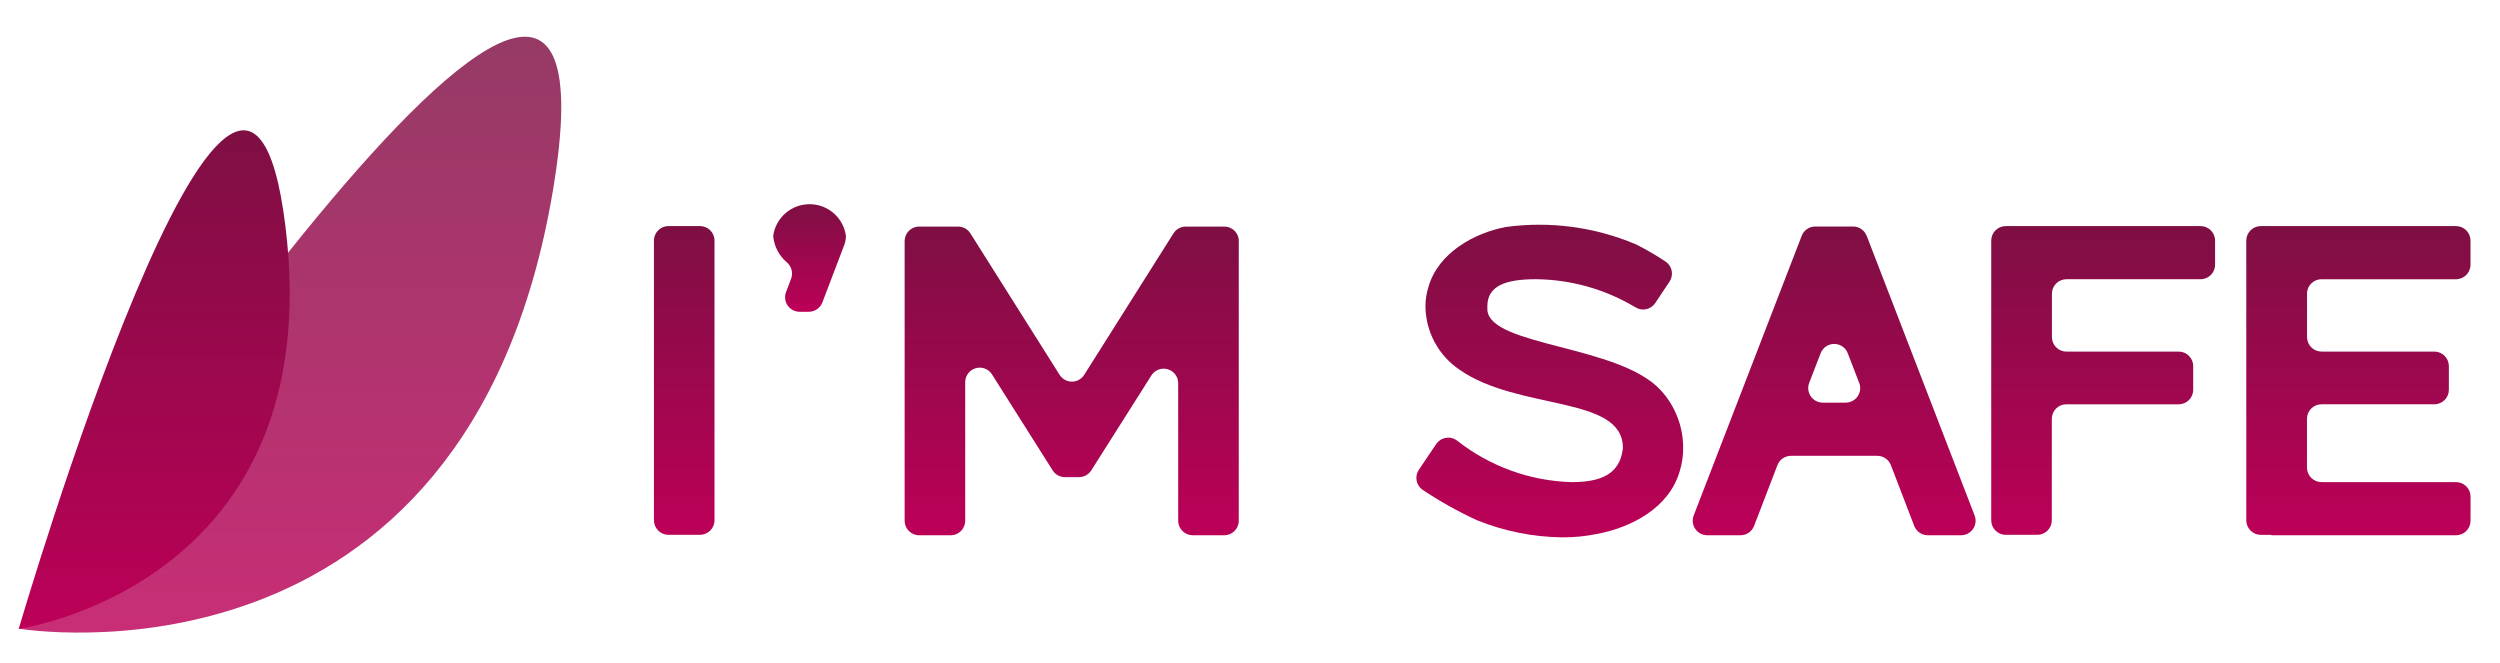
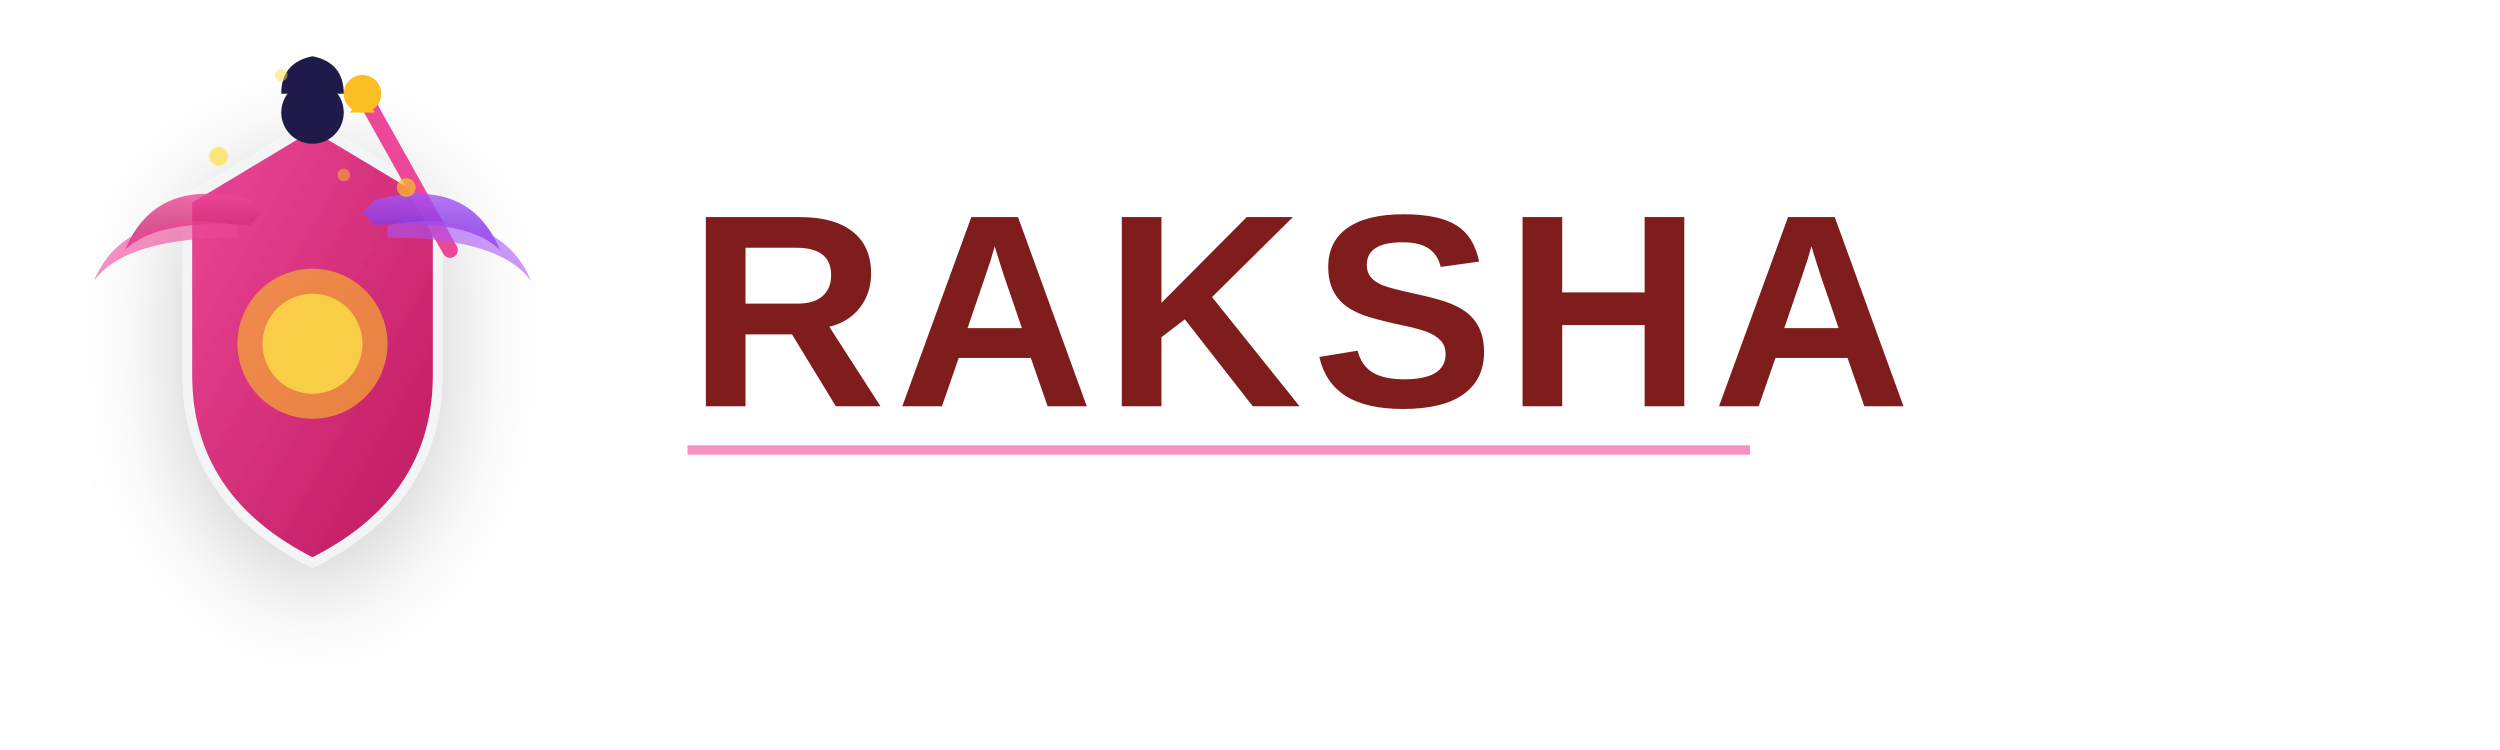
- <svg xmlns="http://www.w3.org/2000/svg" width="134.737" height="35.716" viewBox="0 0 134.737 35.716">
+ <svg xmlns="http://www.w3.org/2000/svg" viewBox="0 0 400 120" width="200" height="60">
  <defs>
-     <linearGradient id="linear-gradient" x1="0.5" x2="0.5" y2="1" gradientUnits="objectBoundingBox">
-       <stop offset="0" stop-color="#7e0f43" />
-       <stop offset="1" stop-color="#bc0058" />
+     <linearGradient id="pinkGradient" x1="0%" y1="0%" x2="0%" y2="100%">
+       <stop offset="0%" style="stop-color:#ec4899;stop-opacity:1" />
+       <stop offset="100%" style="stop-color:#be185d;stop-opacity:1" />
    </linearGradient>
-     <clipPath id="clip-path">
-       <rect id="Rectangle_22973" data-name="Rectangle 22973" width="134.737" height="35.716" transform="translate(5 5)" fill="url(#linear-gradient)" />
-     </clipPath>
-     <clipPath id="clip-path-2">
-       <rect id="Rectangle_22972" data-name="Rectangle 22972" width="178.678" height="67.465" fill="url(#linear-gradient)" />
-     </clipPath>
-     <clipPath id="clip-path-3">
-       <rect id="Rectangle_22971" data-name="Rectangle 22971" width="29.235" height="32.117" fill="url(#linear-gradient)" />
-     </clipPath>
+     <linearGradient id="purpleGradient" x1="0%" y1="0%" x2="0%" y2="100%">
+       <stop offset="0%" style="stop-color:#a855f7;stop-opacity:1" />
+       <stop offset="100%" style="stop-color:#6d28d9;stop-opacity:1" />
+     </linearGradient>
+     <linearGradient id="shieldGradient" x1="0%" y1="0%" x2="100%" y2="100%">
+       <stop offset="0%" style="stop-color:#ec4899;stop-opacity:1" />
+       <stop offset="100%" style="stop-color:#be185d;stop-opacity:1" />
+     </linearGradient>
  </defs>
-   <g id="Group_78244" data-name="Group 78244" transform="translate(-5 -5)">
-     <g id="Group_67255" data-name="Group 67255" transform="translate(0 0)" clip-path="url(#clip-path)">
-       <g id="Group_67254" data-name="Group 67254" transform="translate(-37.583 -4.429)">
-         <g id="Group_67253" data-name="Group 67253" clip-path="url(#clip-path-2)">
-           <g id="Group_67252" data-name="Group 67252" transform="translate(43.593 11.41)" opacity="0.82">
-             <g id="Group_67251" data-name="Group 67251" transform="translate(0 0)">
-               <g id="Group_67250" data-name="Group 67250" clip-path="url(#clip-path-3)">
-                 <path id="Path_154256" data-name="Path 154256" d="M0,31.9s24.177,4.1,28.8-23.674S0,31.9,0,31.9" transform="translate(0 0)" fill="url(#linear-gradient)" />
-               </g>
-             </g>
-           </g>
-           <path id="Path_154257" data-name="Path 154257" d="M0,38.239S16.744,35.9,14.375,16.555,0,38.239,0,38.239" transform="translate(43.593 5.081)" fill="url(#linear-gradient)" />
-           <path id="Path_154258" data-name="Path 154258" d="M83.582,44.747V29.673a.783.783,0,0,1,.782-.783h1.7a.783.783,0,0,1,.782.783V44.747a.782.782,0,0,1-.782.782h-1.7a.782.782,0,0,1-.782-.782" transform="translate(-5.755 -7.277)" fill="url(#linear-gradient)" />
-           <path id="Path_154259" data-name="Path 154259" d="M94.407,29.345a1.615,1.615,0,0,1-.135.587l-1.139,2.99a.782.782,0,0,1-.731.5h-.494a.782.782,0,0,1-.732-1.059l.275-.728a.792.792,0,0,0-.223-.869,2.115,2.115,0,0,1-.745-1.426,1.979,1.979,0,0,1,3.923,0" transform="translate(-6.23 -7.19)" fill="url(#linear-gradient)" />
-           <path id="Path_154260" data-name="Path 154260" d="M116.1,29.7V44.772a.782.782,0,0,1-.782.782h-1.7a.782.782,0,0,1-.783-.782V37.358a.782.782,0,0,0-1.441-.421c-.9,1.423-2.037,3.213-3.242,5.119a.784.784,0,0,1-.662.365h-.761a.781.781,0,0,1-.661-.365L102.8,36.885a.782.782,0,0,0-1.443.417v7.471a.782.782,0,0,1-.784.782h-1.7a.782.782,0,0,1-.781-.782V29.7a.782.782,0,0,1,.781-.782h2.1a.784.784,0,0,1,.662.365l4.811,7.627a.782.782,0,0,0,1.323,0l4.813-7.627a.784.784,0,0,1,.662-.365h2.078a.782.782,0,0,1,.782.782" transform="translate(-6.754 -7.278)" fill="url(#linear-gradient)" />
-           <path id="Path_154261" data-name="Path 154261" d="M131.539,33.414c.18,1.962,7.125,1.872,9.357,4.329a4.577,4.577,0,0,1,1.195,3.066,4.014,4.014,0,0,1-.18,1.263c-.564,2.007-2.639,3.066-4.487,3.405a8.933,8.933,0,0,1-1.872.18,12.655,12.655,0,0,1-4.577-.924,21.149,21.149,0,0,1-2.935-1.643.785.785,0,0,1-.195-1.075l.938-1.389a.787.787,0,0,1,1.15-.161,10.454,10.454,0,0,0,6.137,2.216c1.6,0,2.616-.428,2.773-1.826v-.022c0-2.842-5.636-1.984-8.815-4.217a4.174,4.174,0,0,1-1.827-3.382,3.455,3.455,0,0,1,.158-1.06c.519-1.848,2.48-2.93,4.194-3.247a13.375,13.375,0,0,1,6.973.931c.026.011.05.023.075.036a14.514,14.514,0,0,1,1.565.917.78.78,0,0,1,.189,1.065l-.771,1.157a.782.782,0,0,1-1.063.228,10.621,10.621,0,0,0-5.368-1.516c-1.646,0-2.616.361-2.616,1.466Z" transform="translate(-8.794 -7.268)" fill="url(#linear-gradient)" />
-           <path id="Path_154262" data-name="Path 154262" d="M153.083,29.415,158.9,44.49a.782.782,0,0,1-.73,1.064h-1.793a.782.782,0,0,1-.73-.5l-1.261-3.28a.782.782,0,0,0-.73-.5h-4.652a.783.783,0,0,0-.731.5l-1.26,3.28a.784.784,0,0,1-.731.5h-1.793a.783.783,0,0,1-.73-1.064l5.822-15.075a.782.782,0,0,1,.73-.5h2.038a.781.781,0,0,1,.73.5m-.4,7.928-.617-1.6a.783.783,0,0,0-1.46,0l-.618,1.6a.783.783,0,0,0,.73,1.064h1.236a.782.782,0,0,0,.73-1.064" transform="translate(-9.895 -7.278)" fill="url(#linear-gradient)" />
-           <path id="Path_154263" data-name="Path 154263" d="M165.031,35.655h6.056a.782.782,0,0,1,.782.782v1.277a.782.782,0,0,1-.782.782h-6.056a.782.782,0,0,0-.782.782v5.47a.782.782,0,0,1-.783.782h-1.7a.782.782,0,0,1-.782-.782V29.673a.782.782,0,0,1,.782-.782h10.5a.782.782,0,0,1,.782.782v1.3a.782.782,0,0,1-.782.782h-7.229a.782.782,0,0,0-.782.782v2.336a.782.782,0,0,0,.782.782" transform="translate(-11.084 -7.277)" fill="url(#linear-gradient)" />
-           <path id="Path_154264" data-name="Path 154264" d="M179.021,32.536v2.335a.782.782,0,0,0,.782.783h6.079a.783.783,0,0,1,.783.782v1.277a.783.783,0,0,1-.783.782H179.8a.782.782,0,0,0-.782.782v2.629a.783.783,0,0,0,.782.783h7.251a.783.783,0,0,1,.783.782v1.3a.783.783,0,0,1-.783.782H177.1v-.022h-.571a.783.783,0,0,1-.782-.783V29.673a.782.782,0,0,1,.782-.782h10.52a.783.783,0,0,1,.783.782v1.3a.783.783,0,0,1-.783.783H179.8a.782.782,0,0,0-.782.782" transform="translate(-12.101 -7.277)" fill="url(#linear-gradient)" />
-         </g>
-       </g>
-     </g>
-   </g>
+   <path d="M 50 20 L 70 32 L 70 60 Q 70 80 50 90 Q 30 80 30 60 L 30 32 Z" fill="url(#shieldGradient)" stroke="#f3f4f6" stroke-width="1.5" filter="drop-shadow(0 4px 8px rgba(0,0,0,0.2))" />
+   <circle cx="50" cy="55" r="12" fill="#fbbf24" opacity="0.6" />
+   <circle cx="50" cy="55" r="8" fill="#fde047" opacity="0.8" />
+   <line x1="58" y1="15" x2="72" y2="40" stroke="#ec4899" stroke-width="2.5" stroke-linecap="round" />
+   <circle cx="58" cy="15" r="3" fill="#fbbf24" />
+   <polygon points="58,15 56,18 60,18" fill="#fbbf24" />
+   <circle cx="50" cy="18" r="5" fill="#1e1b4b" />
+   <path d="M 45 15 Q 45 10 50 9 Q 55 10 55 15" fill="#1e1b4b" />
+   <path d="M 40 32 Q 25 28 20 40 Q 25 35 40 36 L 42 34 Z" fill="url(#pinkGradient)" opacity="0.8" />
+   <path d="M 38 36 Q 20 33 15 45 Q 20 38 38 38" fill="#ec4899" opacity="0.6" />
+   <path d="M 60 32 Q 75 28 80 40 Q 75 35 60 36 L 58 34 Z" fill="url(#purpleGradient)" opacity="0.8" />
+   <path d="M 62 36 Q 80 33 85 45 Q 80 38 62 38" fill="#a855f7" opacity="0.6" />
+   <circle cx="35" cy="25" r="1.5" fill="#fde047" opacity="0.7" />
+   <circle cx="65" cy="30" r="1.5" fill="#fbbf24" opacity="0.7" />
+   <circle cx="45" cy="12" r="1" fill="#fde047" opacity="0.5" />
+   <circle cx="55" cy="28" r="1" fill="#fbbf24" opacity="0.5" />
+   <text x="110" y="65" font-family="Arial, sans-serif" font-size="44" font-weight="bold" fill="#7f1d1d" letter-spacing="1.5">
+     RAKSHA
+   </text>
+   <line x1="110" y1="72" x2="280" y2="72" stroke="#ec4899" stroke-width="1.5" opacity="0.6" />
</svg>
